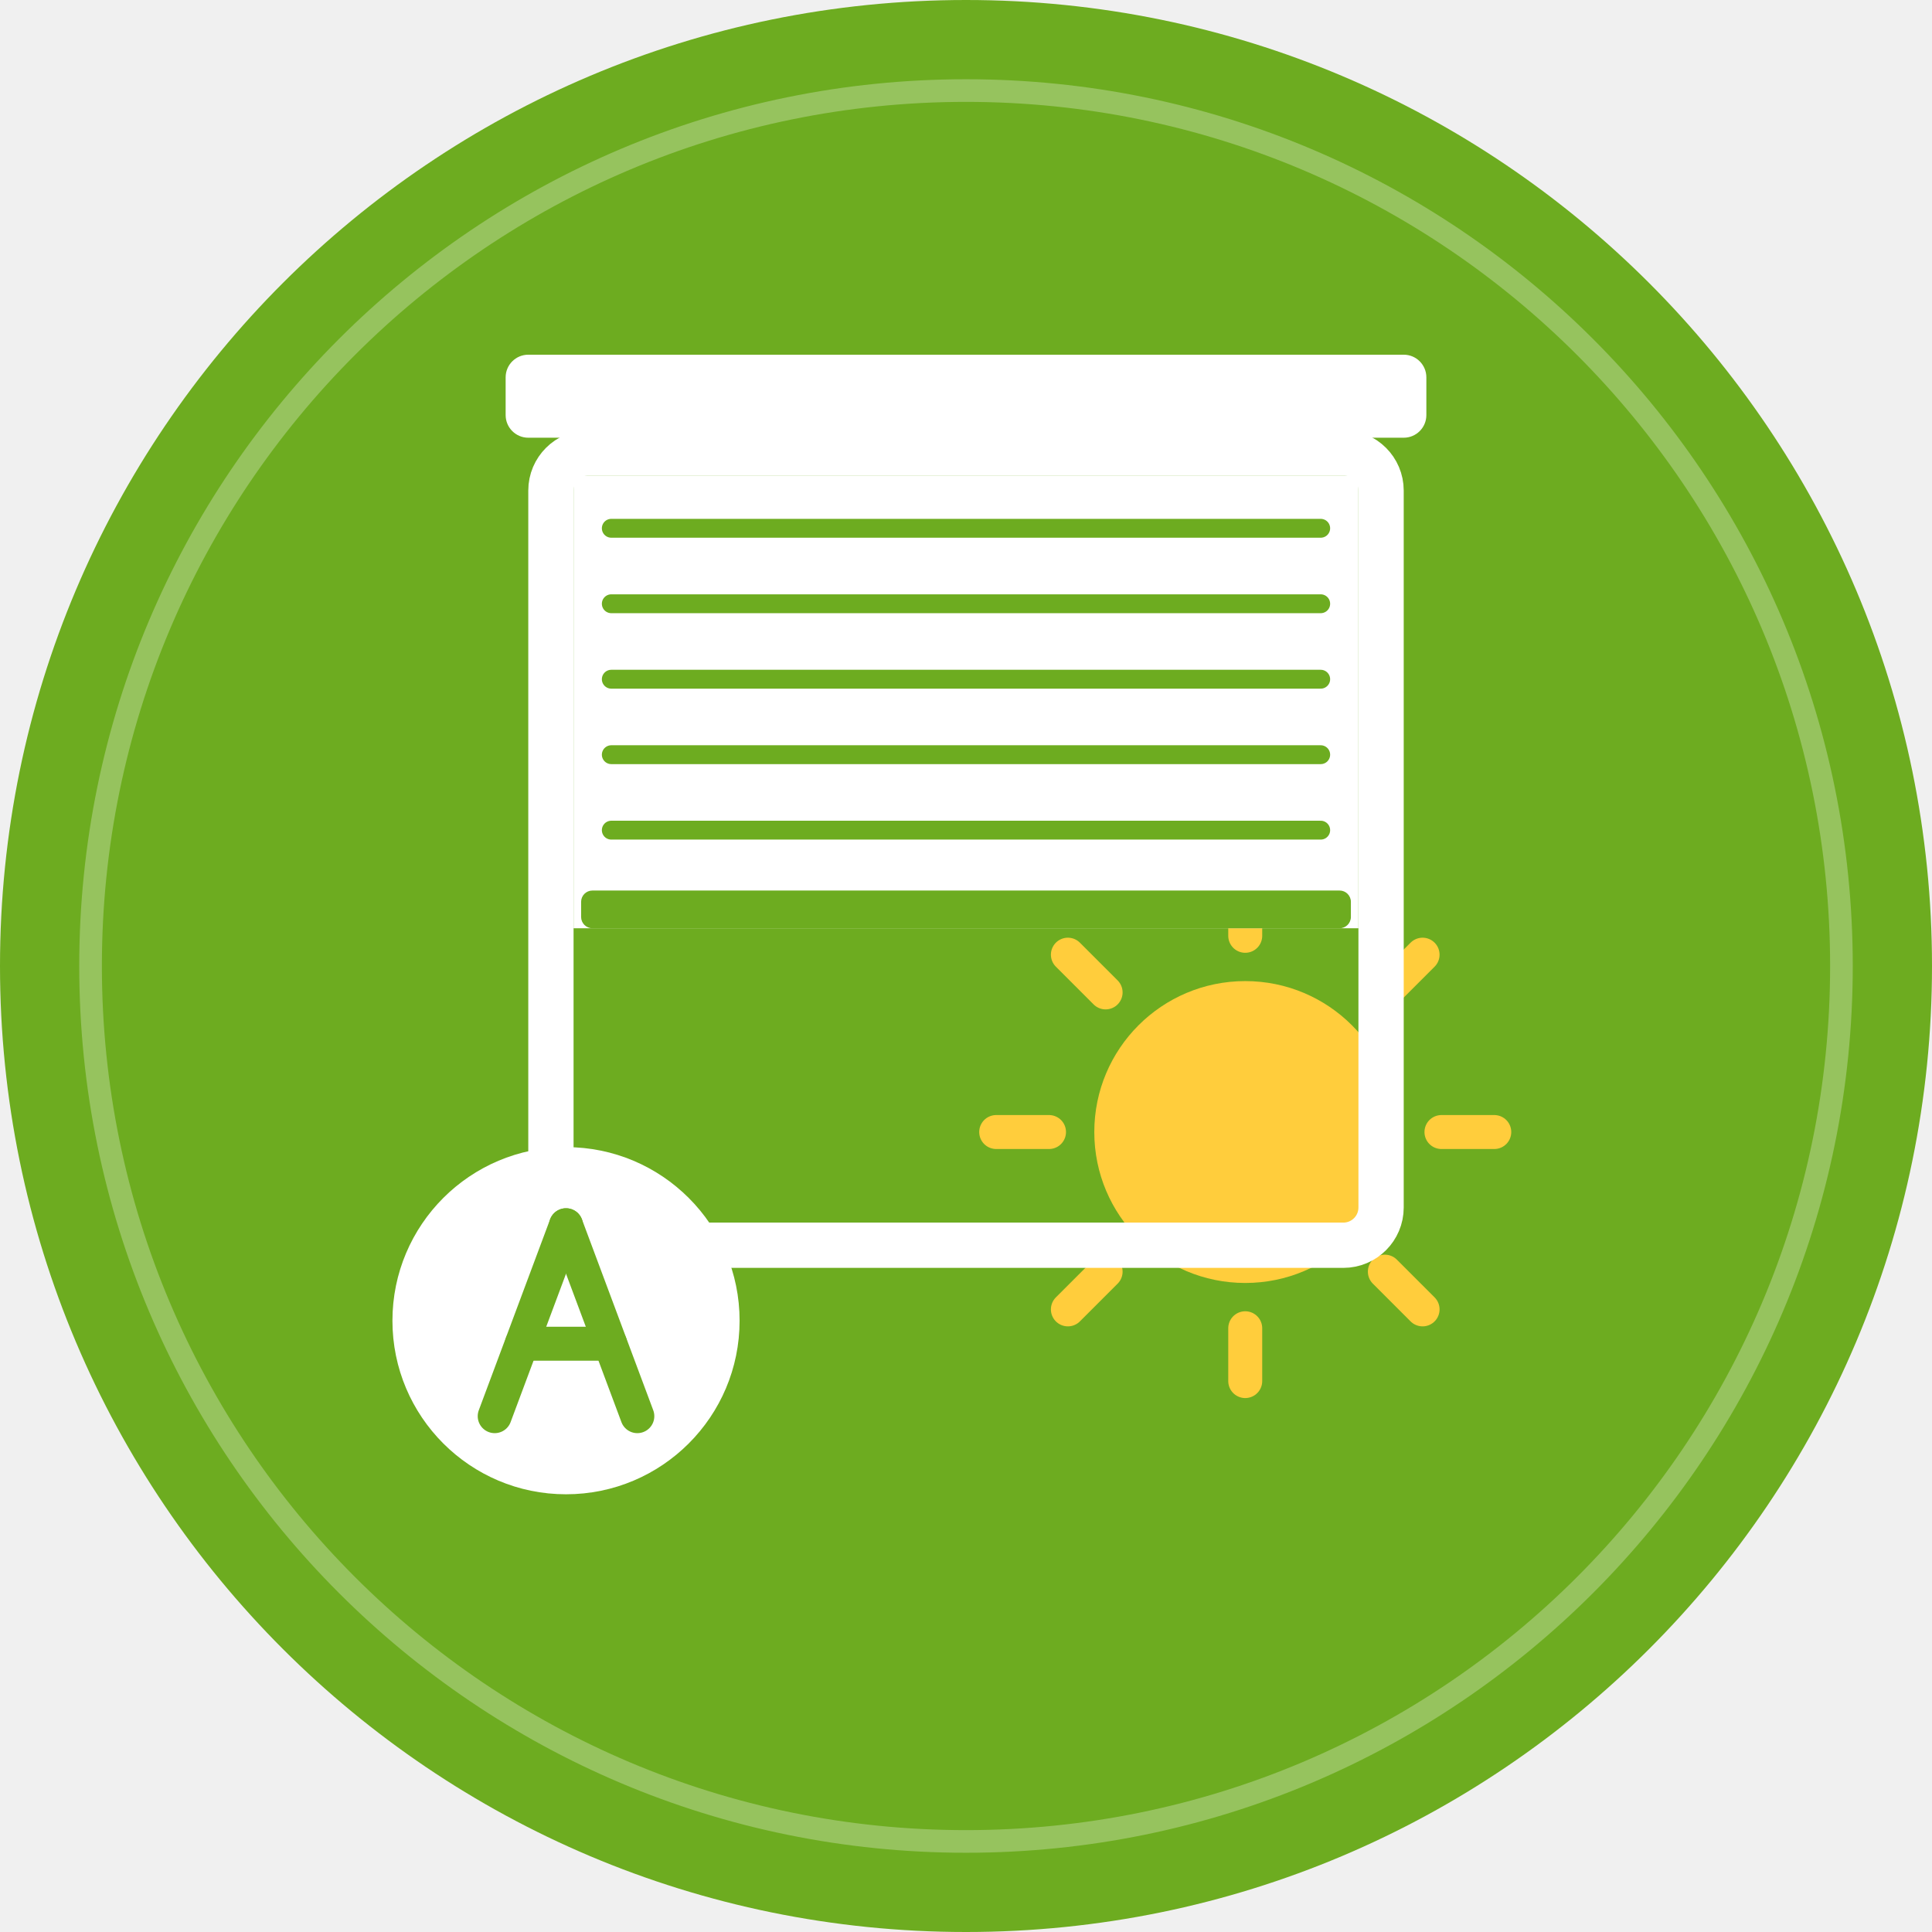
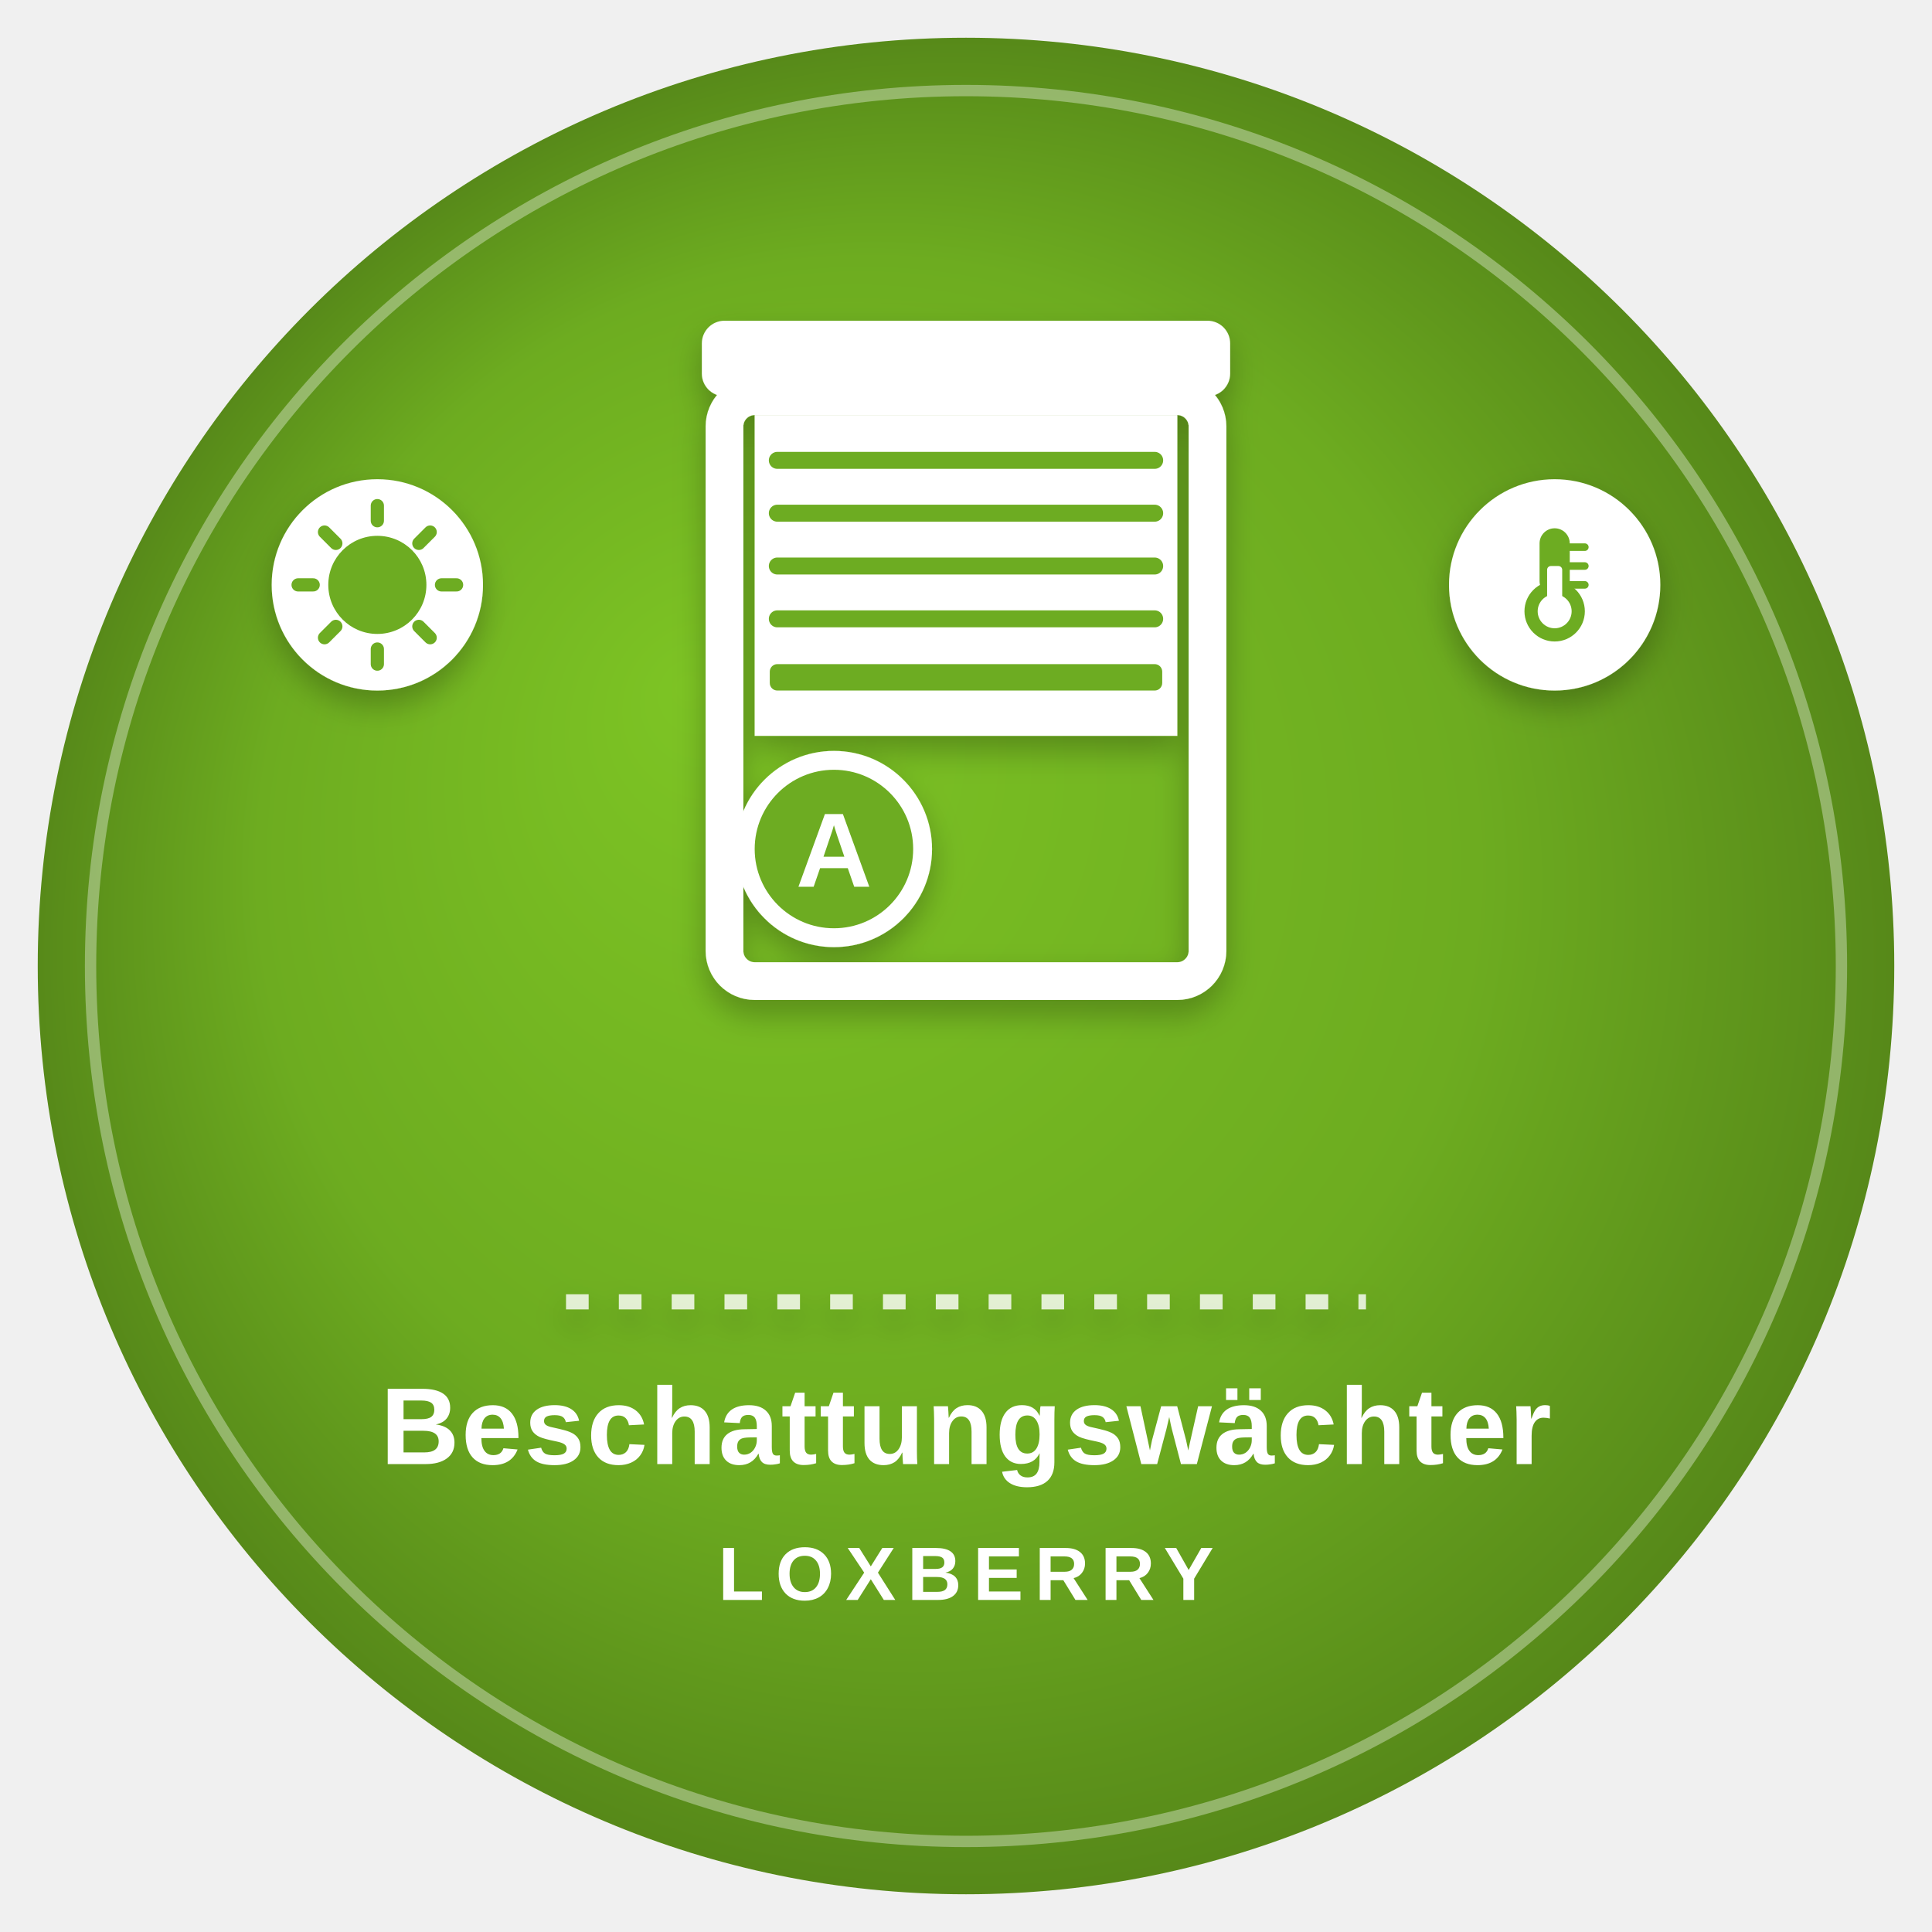
- <svg xmlns="http://www.w3.org/2000/svg" viewBox="0 0 512 512" width="512" height="512">
-   <circle cx="256" cy="256" r="256" fill="#6dac20" />
-   <circle cx="256" cy="256" r="232" fill="none" stroke="#ffffff" stroke-opacity="0.28" stroke-width="6" />
-   <circle cx="330" cy="300" r="40" fill="#ffcd3c" />
-   <line x1="382" y1="300" x2="396" y2="300" stroke="#ffcd3c" stroke-width="9" stroke-linecap="round" />
-   <line x1="367" y1="337" x2="377" y2="347" stroke="#ffcd3c" stroke-width="9" stroke-linecap="round" />
-   <line x1="330" y1="352" x2="330" y2="366" stroke="#ffcd3c" stroke-width="9" stroke-linecap="round" />
-   <line x1="293" y1="337" x2="283" y2="347" stroke="#ffcd3c" stroke-width="9" stroke-linecap="round" />
-   <line x1="278" y1="300" x2="264" y2="300" stroke="#ffcd3c" stroke-width="9" stroke-linecap="round" />
-   <line x1="293" y1="263" x2="283" y2="253" stroke="#ffcd3c" stroke-width="9" stroke-linecap="round" />
-   <line x1="330" y1="248" x2="330" y2="234" stroke="#ffcd3c" stroke-width="9" stroke-linecap="round" />
-   <line x1="367" y1="263" x2="377" y2="253" stroke="#ffcd3c" stroke-width="9" stroke-linecap="round" />
-   <rect x="146" y="120" width="220" height="210" rx="10" fill="none" stroke="#ffffff" stroke-width="12" />
-   <rect x="134" y="94" width="244" height="22" rx="6" fill="#ffffff" />
-   <rect x="152" y="126" width="208" height="120" fill="#ffffff" />
-   <line x1="162" y1="140" x2="350" y2="140" stroke="#6dac20" stroke-width="5" stroke-linecap="round" />
-   <line x1="162" y1="160" x2="350" y2="160" stroke="#6dac20" stroke-width="5" stroke-linecap="round" />
-   <line x1="162" y1="180" x2="350" y2="180" stroke="#6dac20" stroke-width="5" stroke-linecap="round" />
-   <line x1="162" y1="200" x2="350" y2="200" stroke="#6dac20" stroke-width="5" stroke-linecap="round" />
-   <line x1="162" y1="220" x2="350" y2="220" stroke="#6dac20" stroke-width="5" stroke-linecap="round" />
-   <rect x="154" y="236" width="204" height="10" rx="3" fill="#6dac20" />
-   <circle cx="150" cy="350" r="46" fill="#ffffff" />
-   <line x1="150.0" y1="324.7" x2="131.1" y2="375.3" stroke="#6dac20" stroke-width="9" stroke-linecap="round" />
-   <line x1="150.0" y1="324.7" x2="168.9" y2="375.3" stroke="#6dac20" stroke-width="9" stroke-linecap="round" />
-   <line x1="138.3" y1="356.1" x2="161.7" y2="356.1" stroke="#6dac20" stroke-width="9" stroke-linecap="round" />
+ <svg xmlns="http://www.w3.org/2000/svg" width="512" height="512" viewBox="0 0 512 512" version="1.1">
+   <defs>
+     <radialGradient id="bg-grad" cx="50%" cy="50%" r="50%" fx="35%" fy="35%">
+       <stop offset="0%" stop-color="#7dc424" />
+       <stop offset="65%" stop-color="#6dac20" />
+       <stop offset="100%" stop-color="#568819" />
+     </radialGradient>
+     <filter id="shadow" x="-10%" y="-10%" width="120%" height="120%">
+       <feDropShadow dx="0" dy="4" stdDeviation="4" flood-color="#000000" flood-opacity="0.25" />
+     </filter>
+   </defs>
+   <circle cx="256" cy="256" r="246" fill="url(#bg-grad)" />
+   <circle cx="256" cy="256" r="232" fill="none" stroke="#ffffff" stroke-opacity="0.35" stroke-width="3" />
+   <g filter="url(#shadow)" fill="#ffffff">
+     <g transform="translate(256, 185)">
+       <rect x="-70" y="-100" width="140" height="20" rx="6" fill="#ffffff" />
+       <rect x="-64" y="-80" width="128" height="155" rx="8" fill="none" stroke="#ffffff" stroke-width="10" />
+       <rect x="-56" y="-75" width="112" height="85" fill="#ffffff" />
+       <line x1="-50" y1="-63" x2="50" y2="-63" stroke="#6dac20" stroke-width="4.5" stroke-linecap="round" />
+       <line x1="-50" y1="-49" x2="50" y2="-49" stroke="#6dac20" stroke-width="4.5" stroke-linecap="round" />
+       <line x1="-50" y1="-35" x2="50" y2="-35" stroke="#6dac20" stroke-width="4.5" stroke-linecap="round" />
+       <line x1="-50" y1="-21" x2="50" y2="-21" stroke="#6dac20" stroke-width="4.5" stroke-linecap="round" />
+       <rect x="-52" y="-9" width="104" height="7" rx="2" fill="#6dac20" />
+       <circle cx="-35" cy="40" r="26" fill="#ffffff" />
+       <circle cx="-35" cy="40" r="21" fill="#6dac20" />
+       <text x="-35" y="50" text-anchor="middle" fill="#ffffff" font-family="Arial, sans-serif" font-weight="900" font-size="28">A</text>
+     </g>
+     <g transform="translate(100, 155)">
+       <circle cx="0" cy="0" r="28" fill="#ffffff" />
+       <circle cx="0" cy="0" r="13" fill="#6dac20" />
+       <line x1="0" y1="-21" x2="0" y2="-17" stroke="#6dac20" stroke-width="3.5" stroke-linecap="round" />
+       <line x1="0" y1="17" x2="0" y2="21" stroke="#6dac20" stroke-width="3.5" stroke-linecap="round" />
+       <line x1="-21" y1="0" x2="-17" y2="0" stroke="#6dac20" stroke-width="3.5" stroke-linecap="round" />
+       <line x1="17" y1="0" x2="21" y2="0" stroke="#6dac20" stroke-width="3.5" stroke-linecap="round" />
+       <line x1="-14" y1="-14" x2="-11" y2="-11" stroke="#6dac20" stroke-width="3.5" stroke-linecap="round" />
+       <line x1="11" y1="11" x2="14" y2="14" stroke="#6dac20" stroke-width="3.5" stroke-linecap="round" />
+       <line x1="11" y1="-11" x2="14" y2="-14" stroke="#6dac20" stroke-width="3.5" stroke-linecap="round" />
+       <line x1="-14" y1="14" x2="-11" y2="11" stroke="#6dac20" stroke-width="3.5" stroke-linecap="round" />
+     </g>
+     <g transform="translate(412, 155)">
+       <circle cx="0" cy="0" r="28" fill="#ffffff" />
+       <rect x="-4" y="-15" width="8" height="18" rx="4" fill="#6dac20" />
+       <circle cx="0" cy="7" r="8" fill="#6dac20" />
+       <circle cx="0" cy="7" r="4.5" fill="#ffffff" />
+       <rect x="-2" y="-5" width="4" height="12" rx="1" fill="#ffffff" />
+       <line x1="4" y1="-10" x2="8" y2="-10" stroke="#6dac20" stroke-width="2" stroke-linecap="round" />
+       <line x1="4" y1="-5" x2="8" y2="-5" stroke="#6dac20" stroke-width="2" stroke-linecap="round" />
+       <line x1="4" y1="0" x2="8" y2="0" stroke="#6dac20" stroke-width="2" stroke-linecap="round" />
+     </g>
+     <path d="M 150 345 L 362 345" stroke="#ffffff" stroke-width="4" stroke-dasharray="6 8" opacity="0.8" />
+   </g>
+   <text x="256" y="388" text-anchor="middle" fill="#ffffff" font-family="Arial, sans-serif" font-weight="900" font-size="29" letter-spacing="0.5">Beschattungswächter</text>
+   <text x="256" y="424" text-anchor="middle" fill="#ffffff" font-family="Arial, sans-serif" font-weight="bold" font-size="20" letter-spacing="3">LOXBERRY</text>
</svg>
